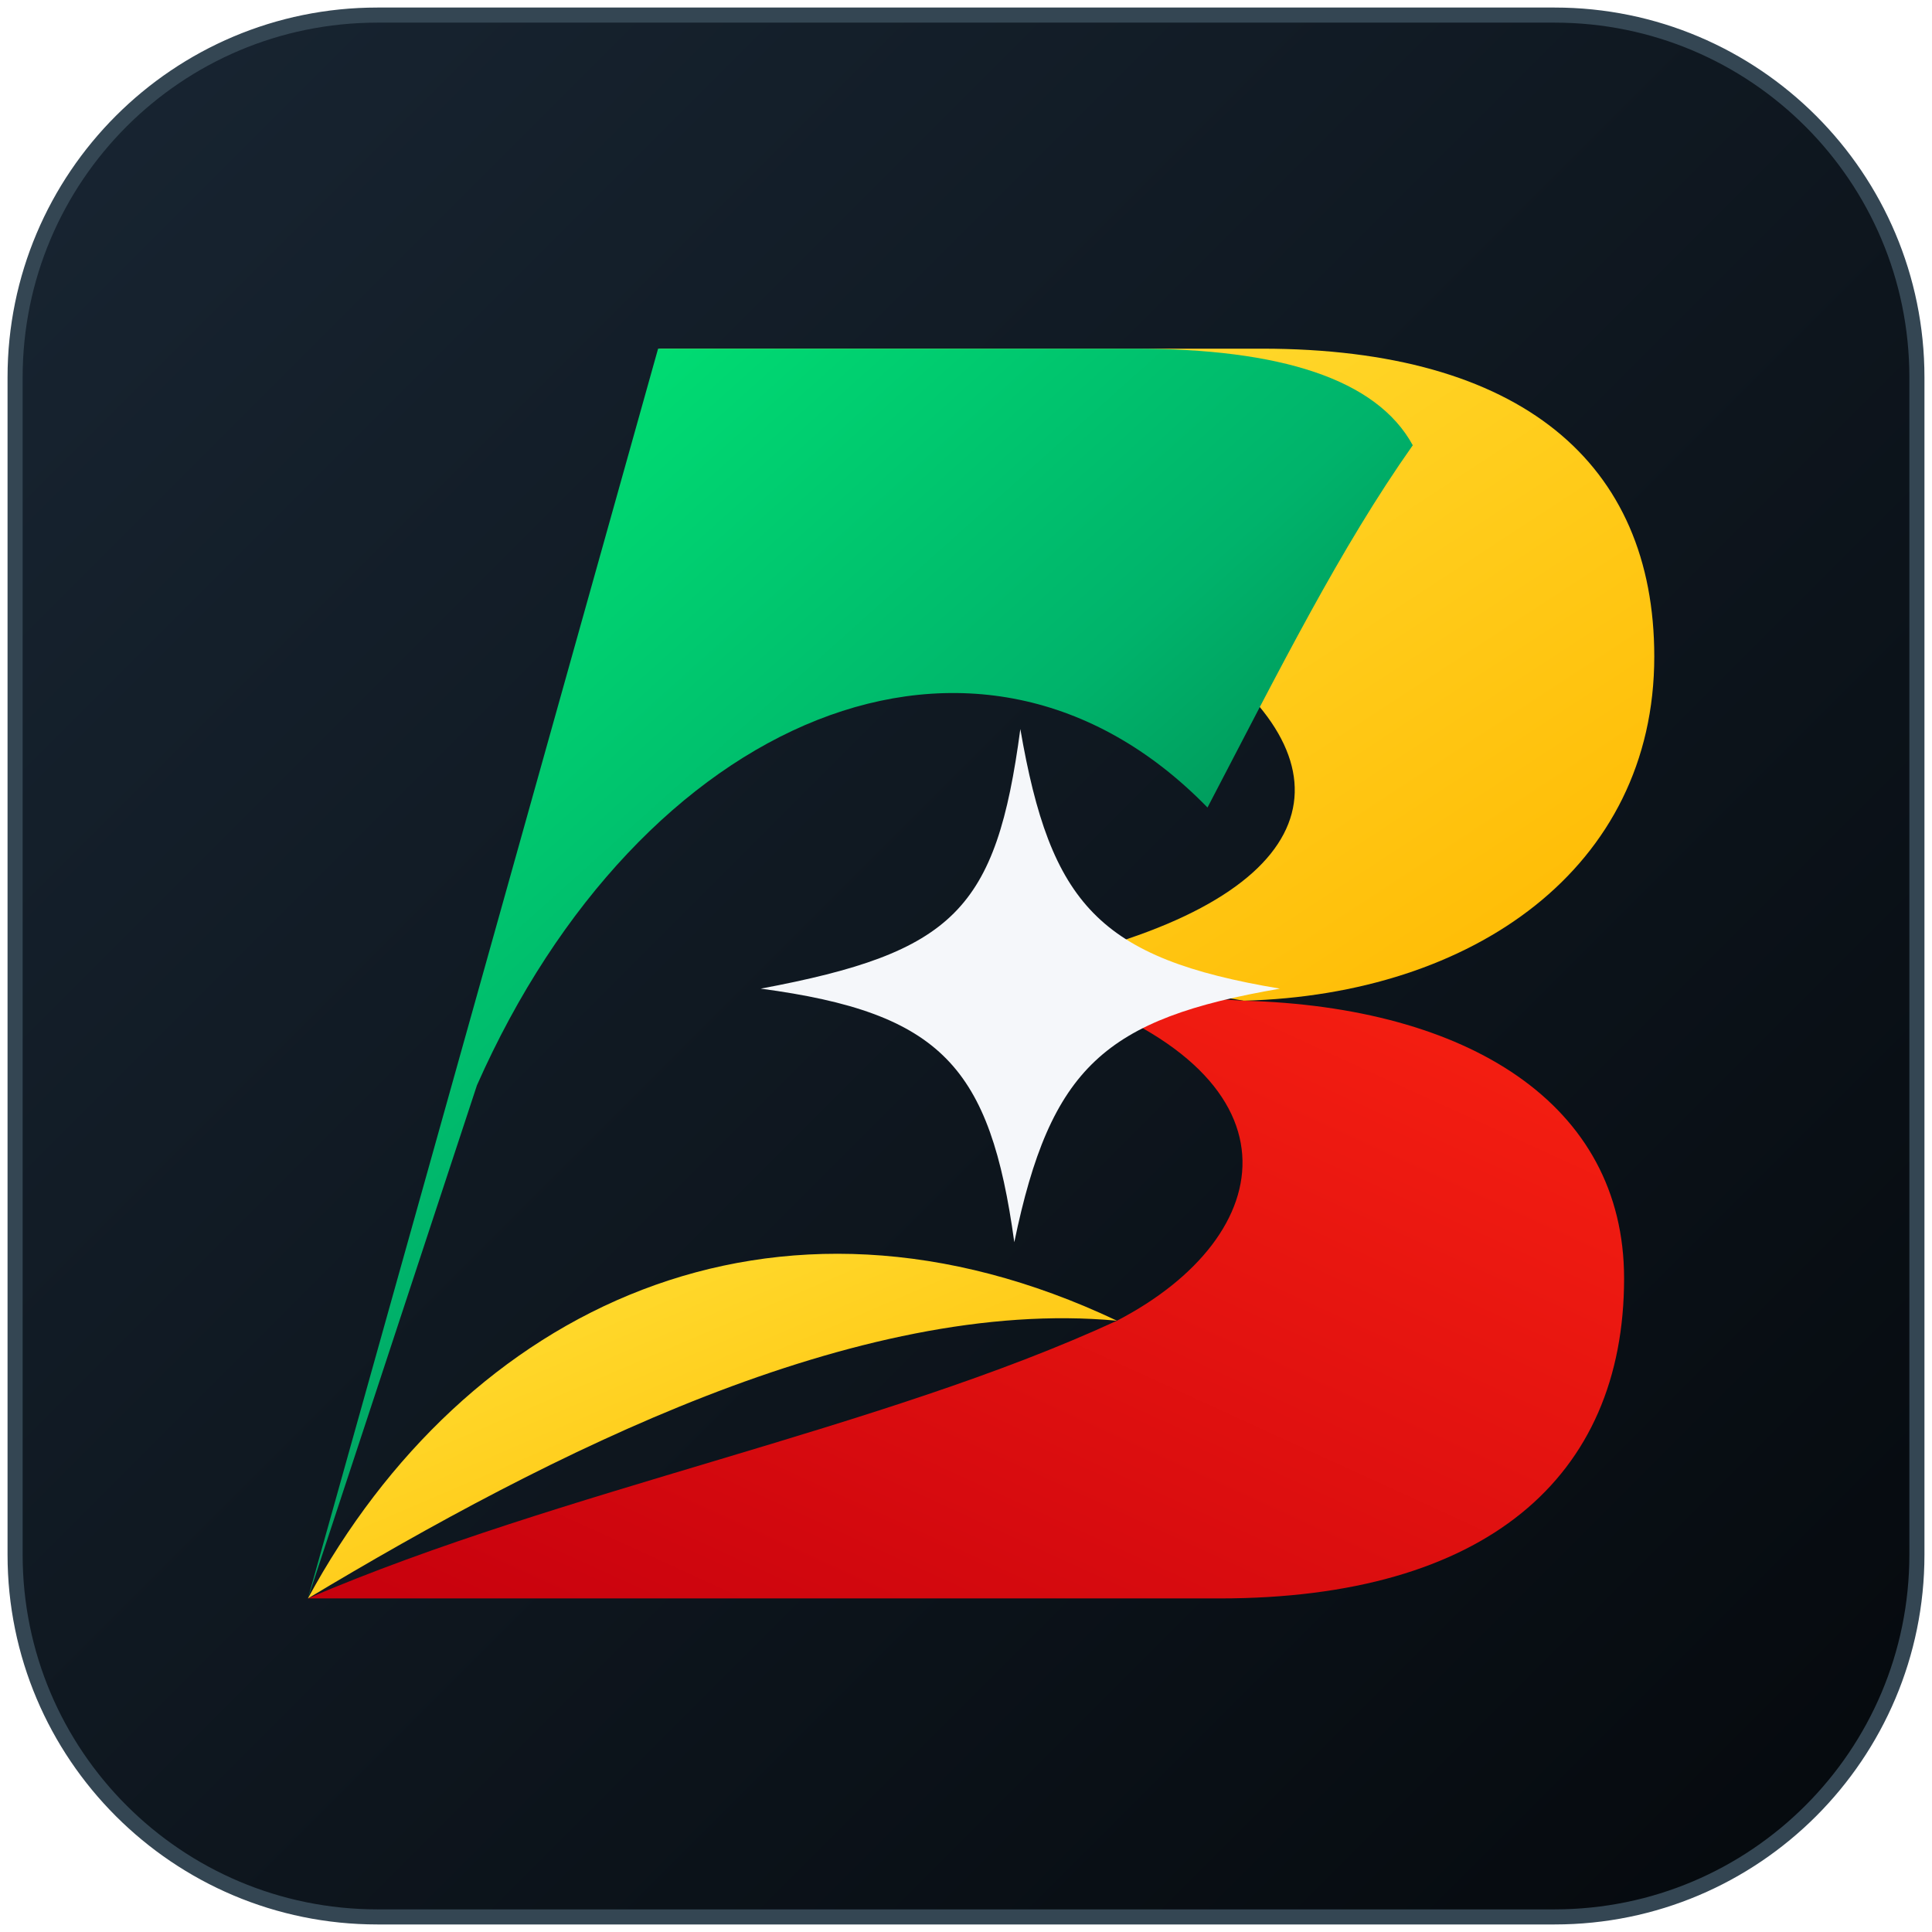
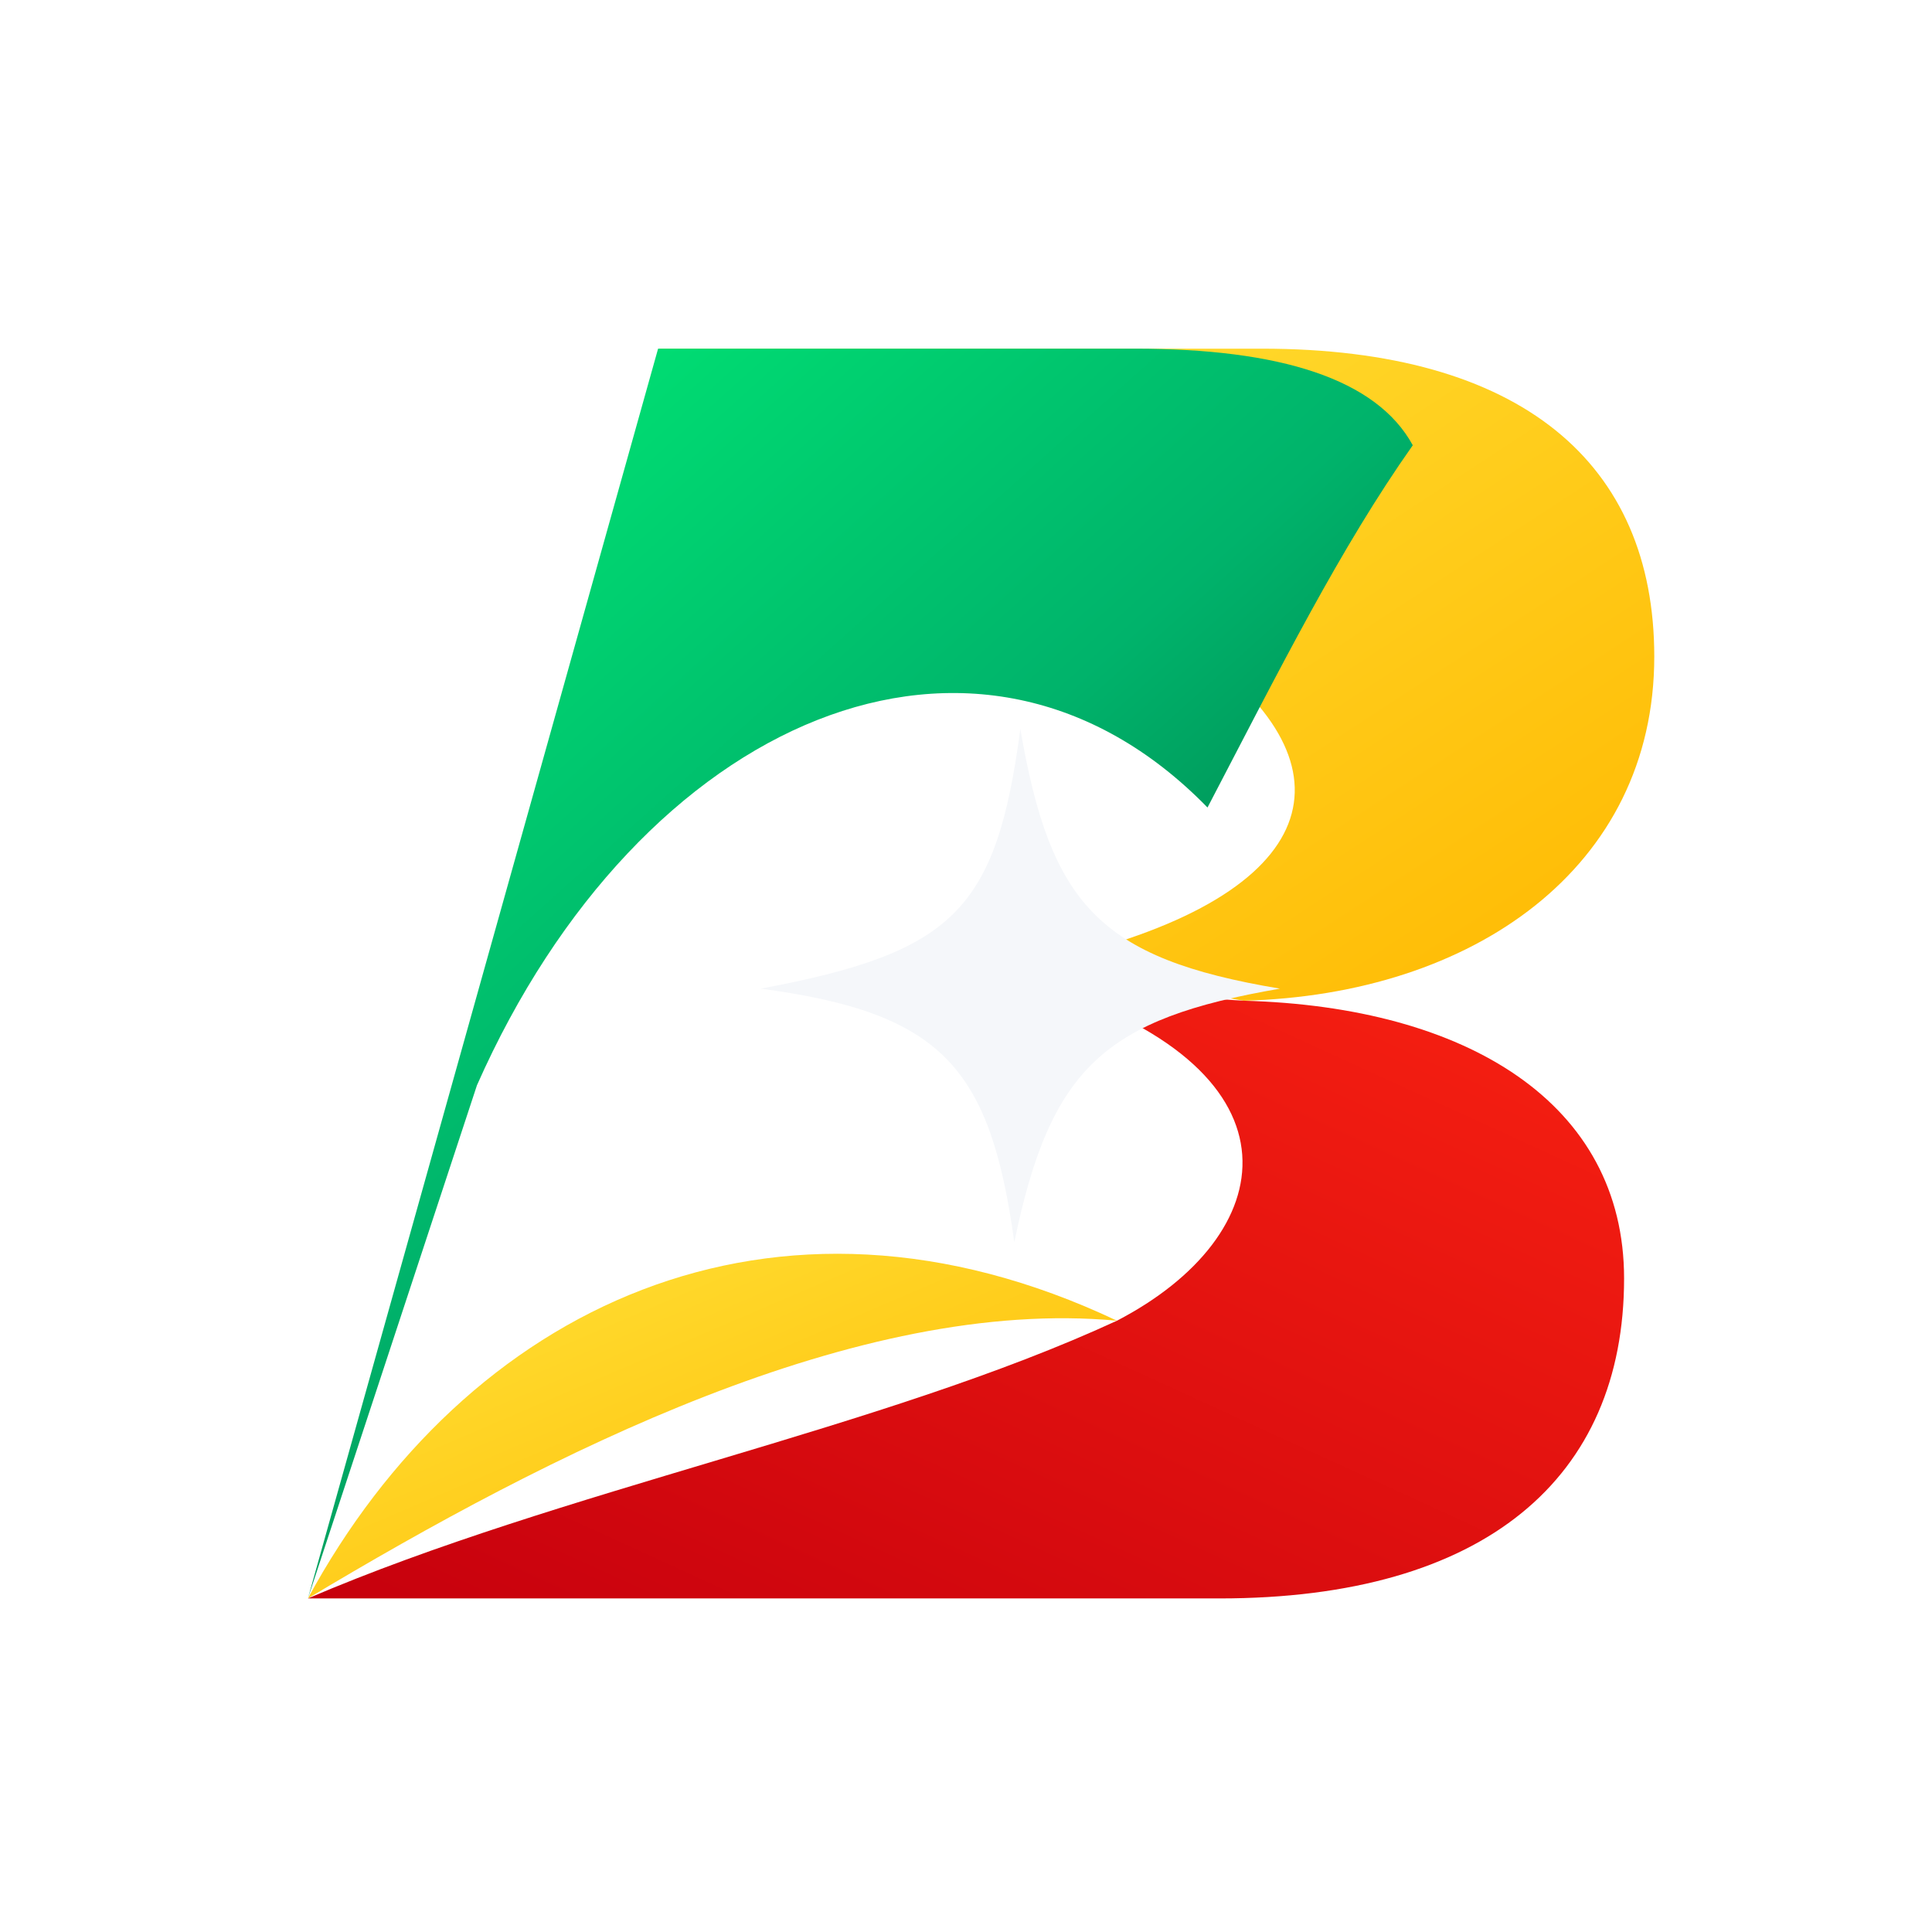
<svg xmlns="http://www.w3.org/2000/svg" viewBox="0 0 256 256" role="img" aria-label="Bazhi">
  <defs>
    <linearGradient id="bg" x2="1" y2="1">
      <stop stop-color="#182532" />
      <stop offset="1" stop-color="#05090D" />
    </linearGradient>
    <linearGradient id="green" x1="0" y1="0" x2="0.8" y2="1">
      <stop stop-color="#00ED75" />
      <stop offset="0.5" stop-color="#00B36B" />
      <stop offset="1" stop-color="#005C35" />
    </linearGradient>
    <linearGradient id="yellow" x2="1" y2="1">
      <stop stop-color="#FFE339" />
      <stop offset="1" stop-color="#FFB800" />
    </linearGradient>
    <linearGradient id="red" x1="1" y1="0" x2="0" y2="1">
      <stop stop-color="#F92112" />
      <stop offset="1" stop-color="#C6000D" />
    </linearGradient>
  </defs>
-   <rect x="2" y="2" width="252" height="252" rx="48" fill="url(#bg)" stroke="#344653" stroke-width="2" />
  <g transform="translate(28 27) scale(.8)">
    <path d="M74 24H174C217 24 239 43 239 75C239 110 209 131 171 132L136 126C183 116 190 95 166 76C142 55 108 34 74 24Z" fill="url(#yellow)" />
    <path d="M74 24H153C177 24 193 29 199 40C187 57 177 77 165 100C127 61 71 85 44 146L16 231Z" fill="url(#green)" />
    <path d="M16 231H167C211 231 234 211 234 178C234 149 208 133 171 132L139 130C182 144 177 171 150 185C111 203 58 213 16 231Z" fill="url(#red)" />
    <path d="M16 231C42 183 93 158 150 185C107 181 56 207 16 231Z" fill="url(#yellow)" />
    <path d="M134 87C130 117 123 124 91 130C121 134 129 143 133 172C139 143 148 135 177 130C147 125 139 116 134 87Z" fill="#F5F7FA" />
  </g>
</svg>
